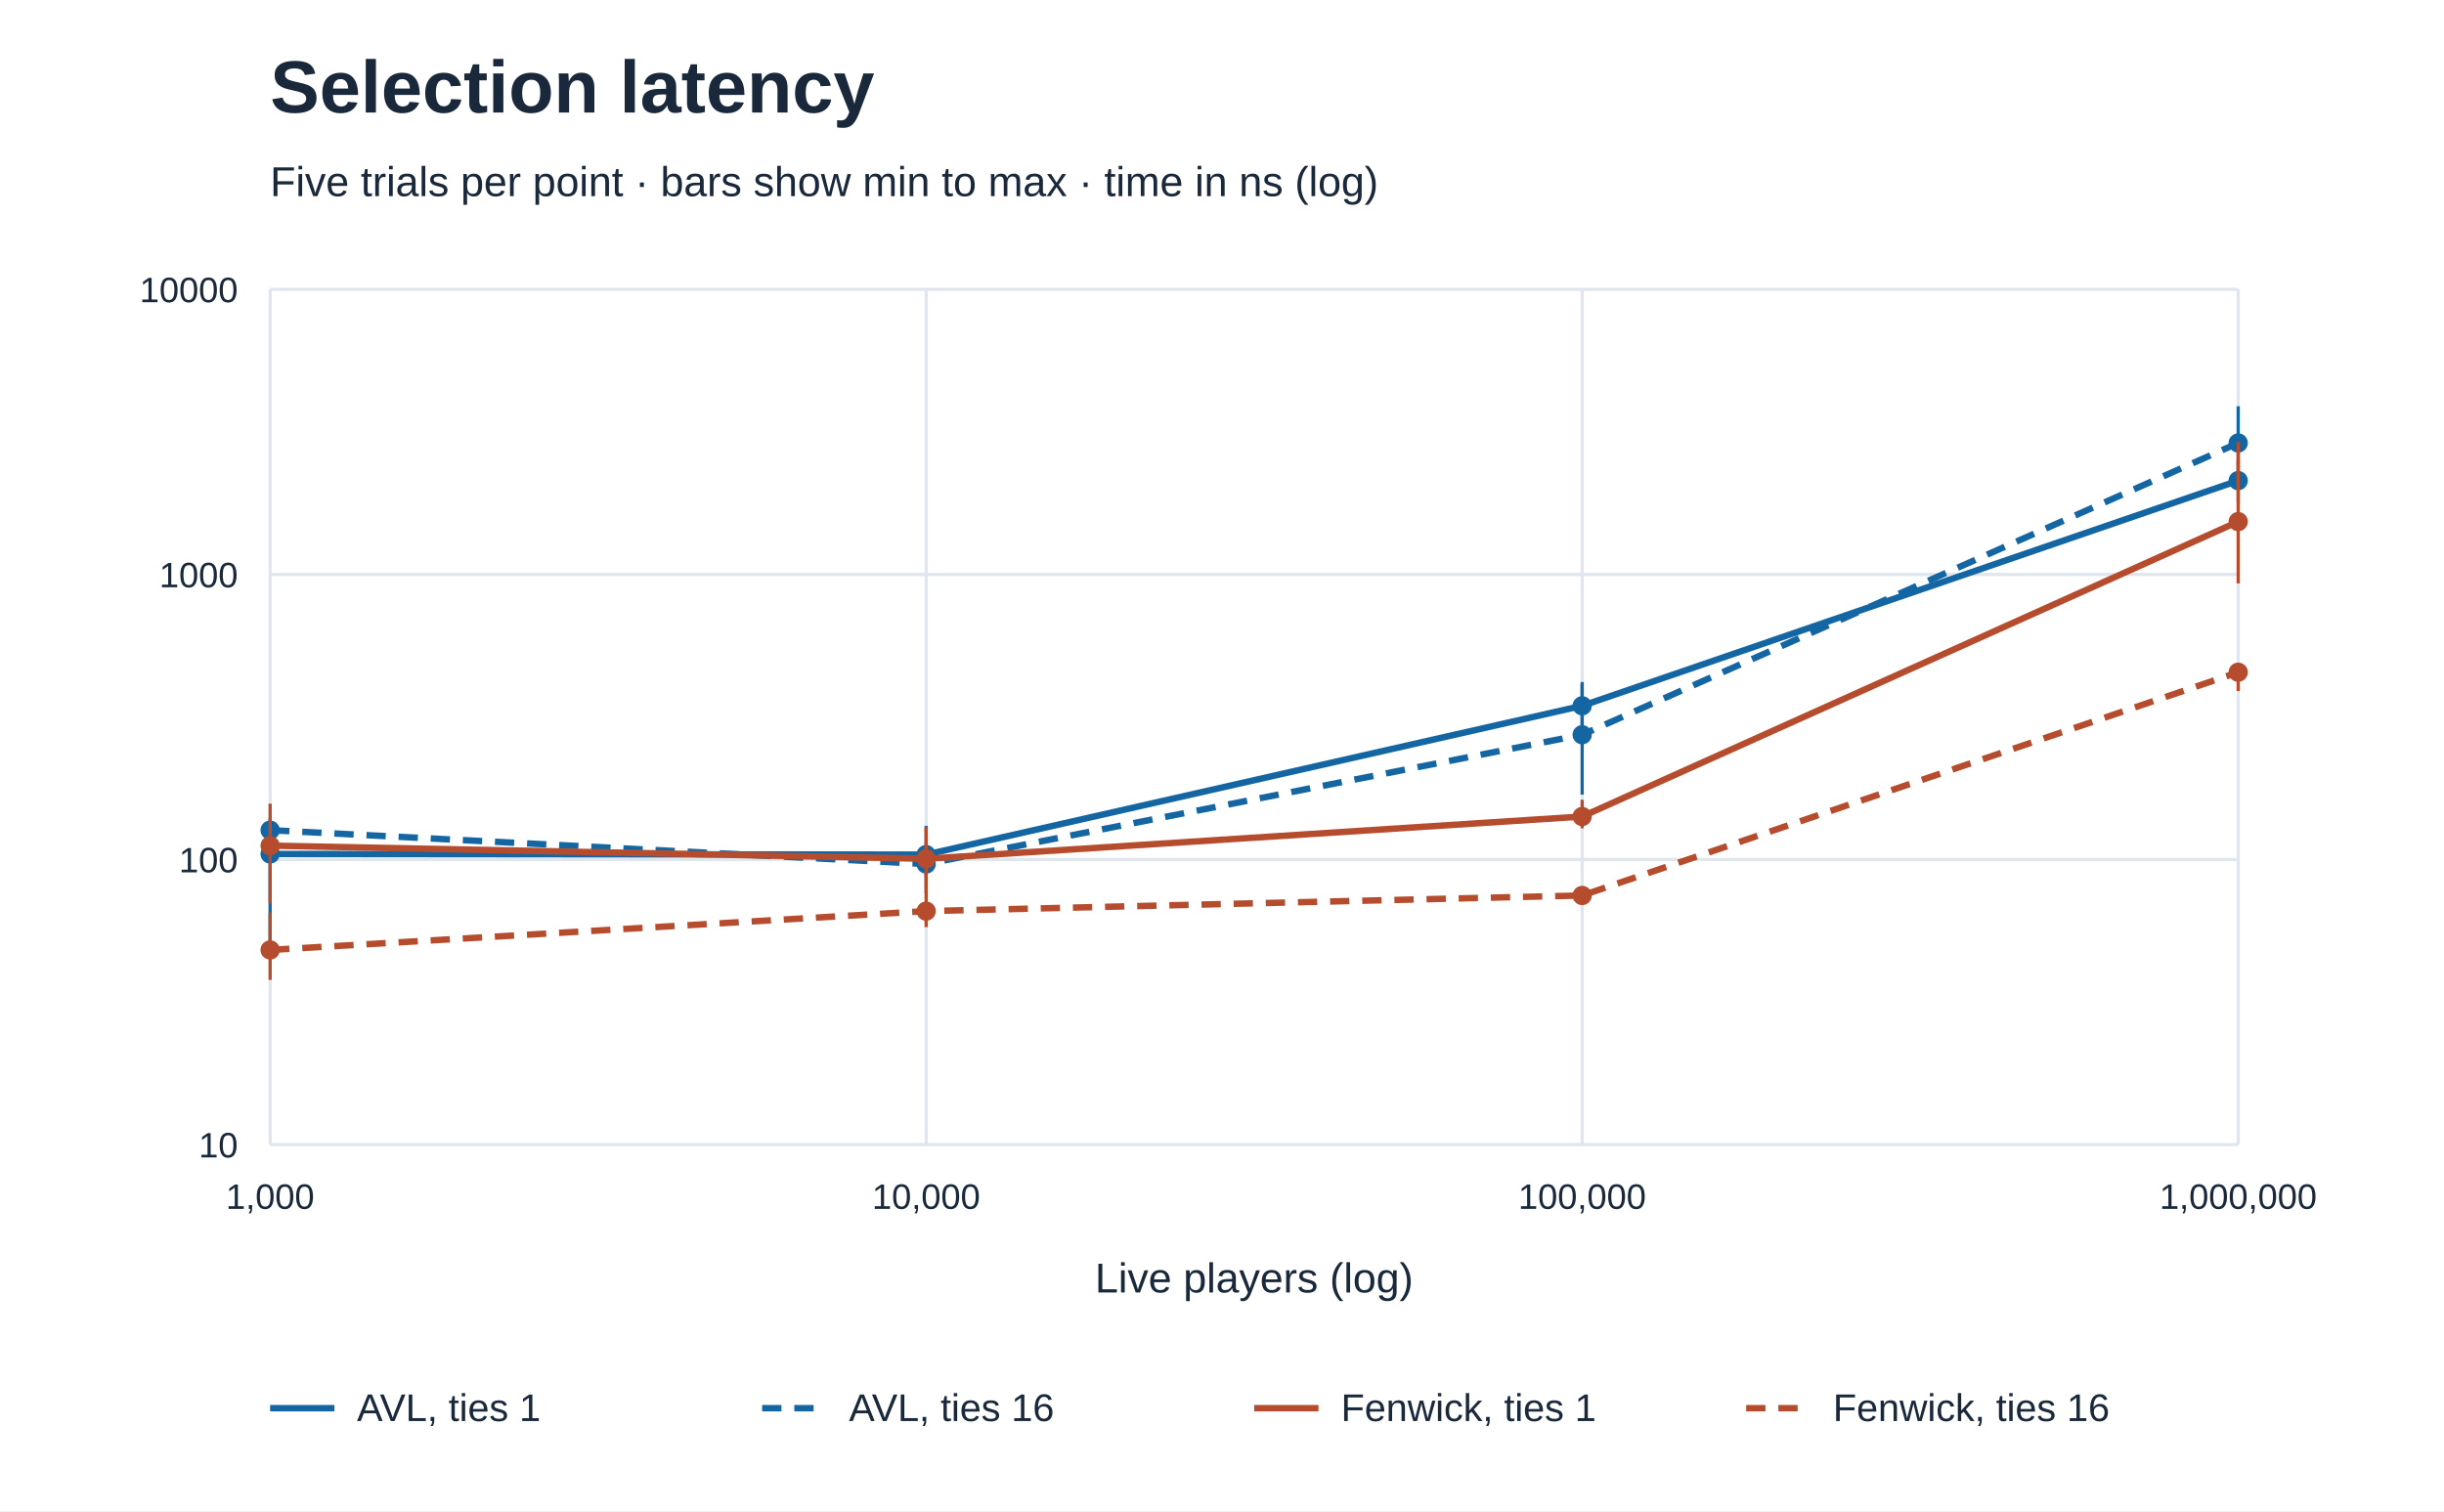
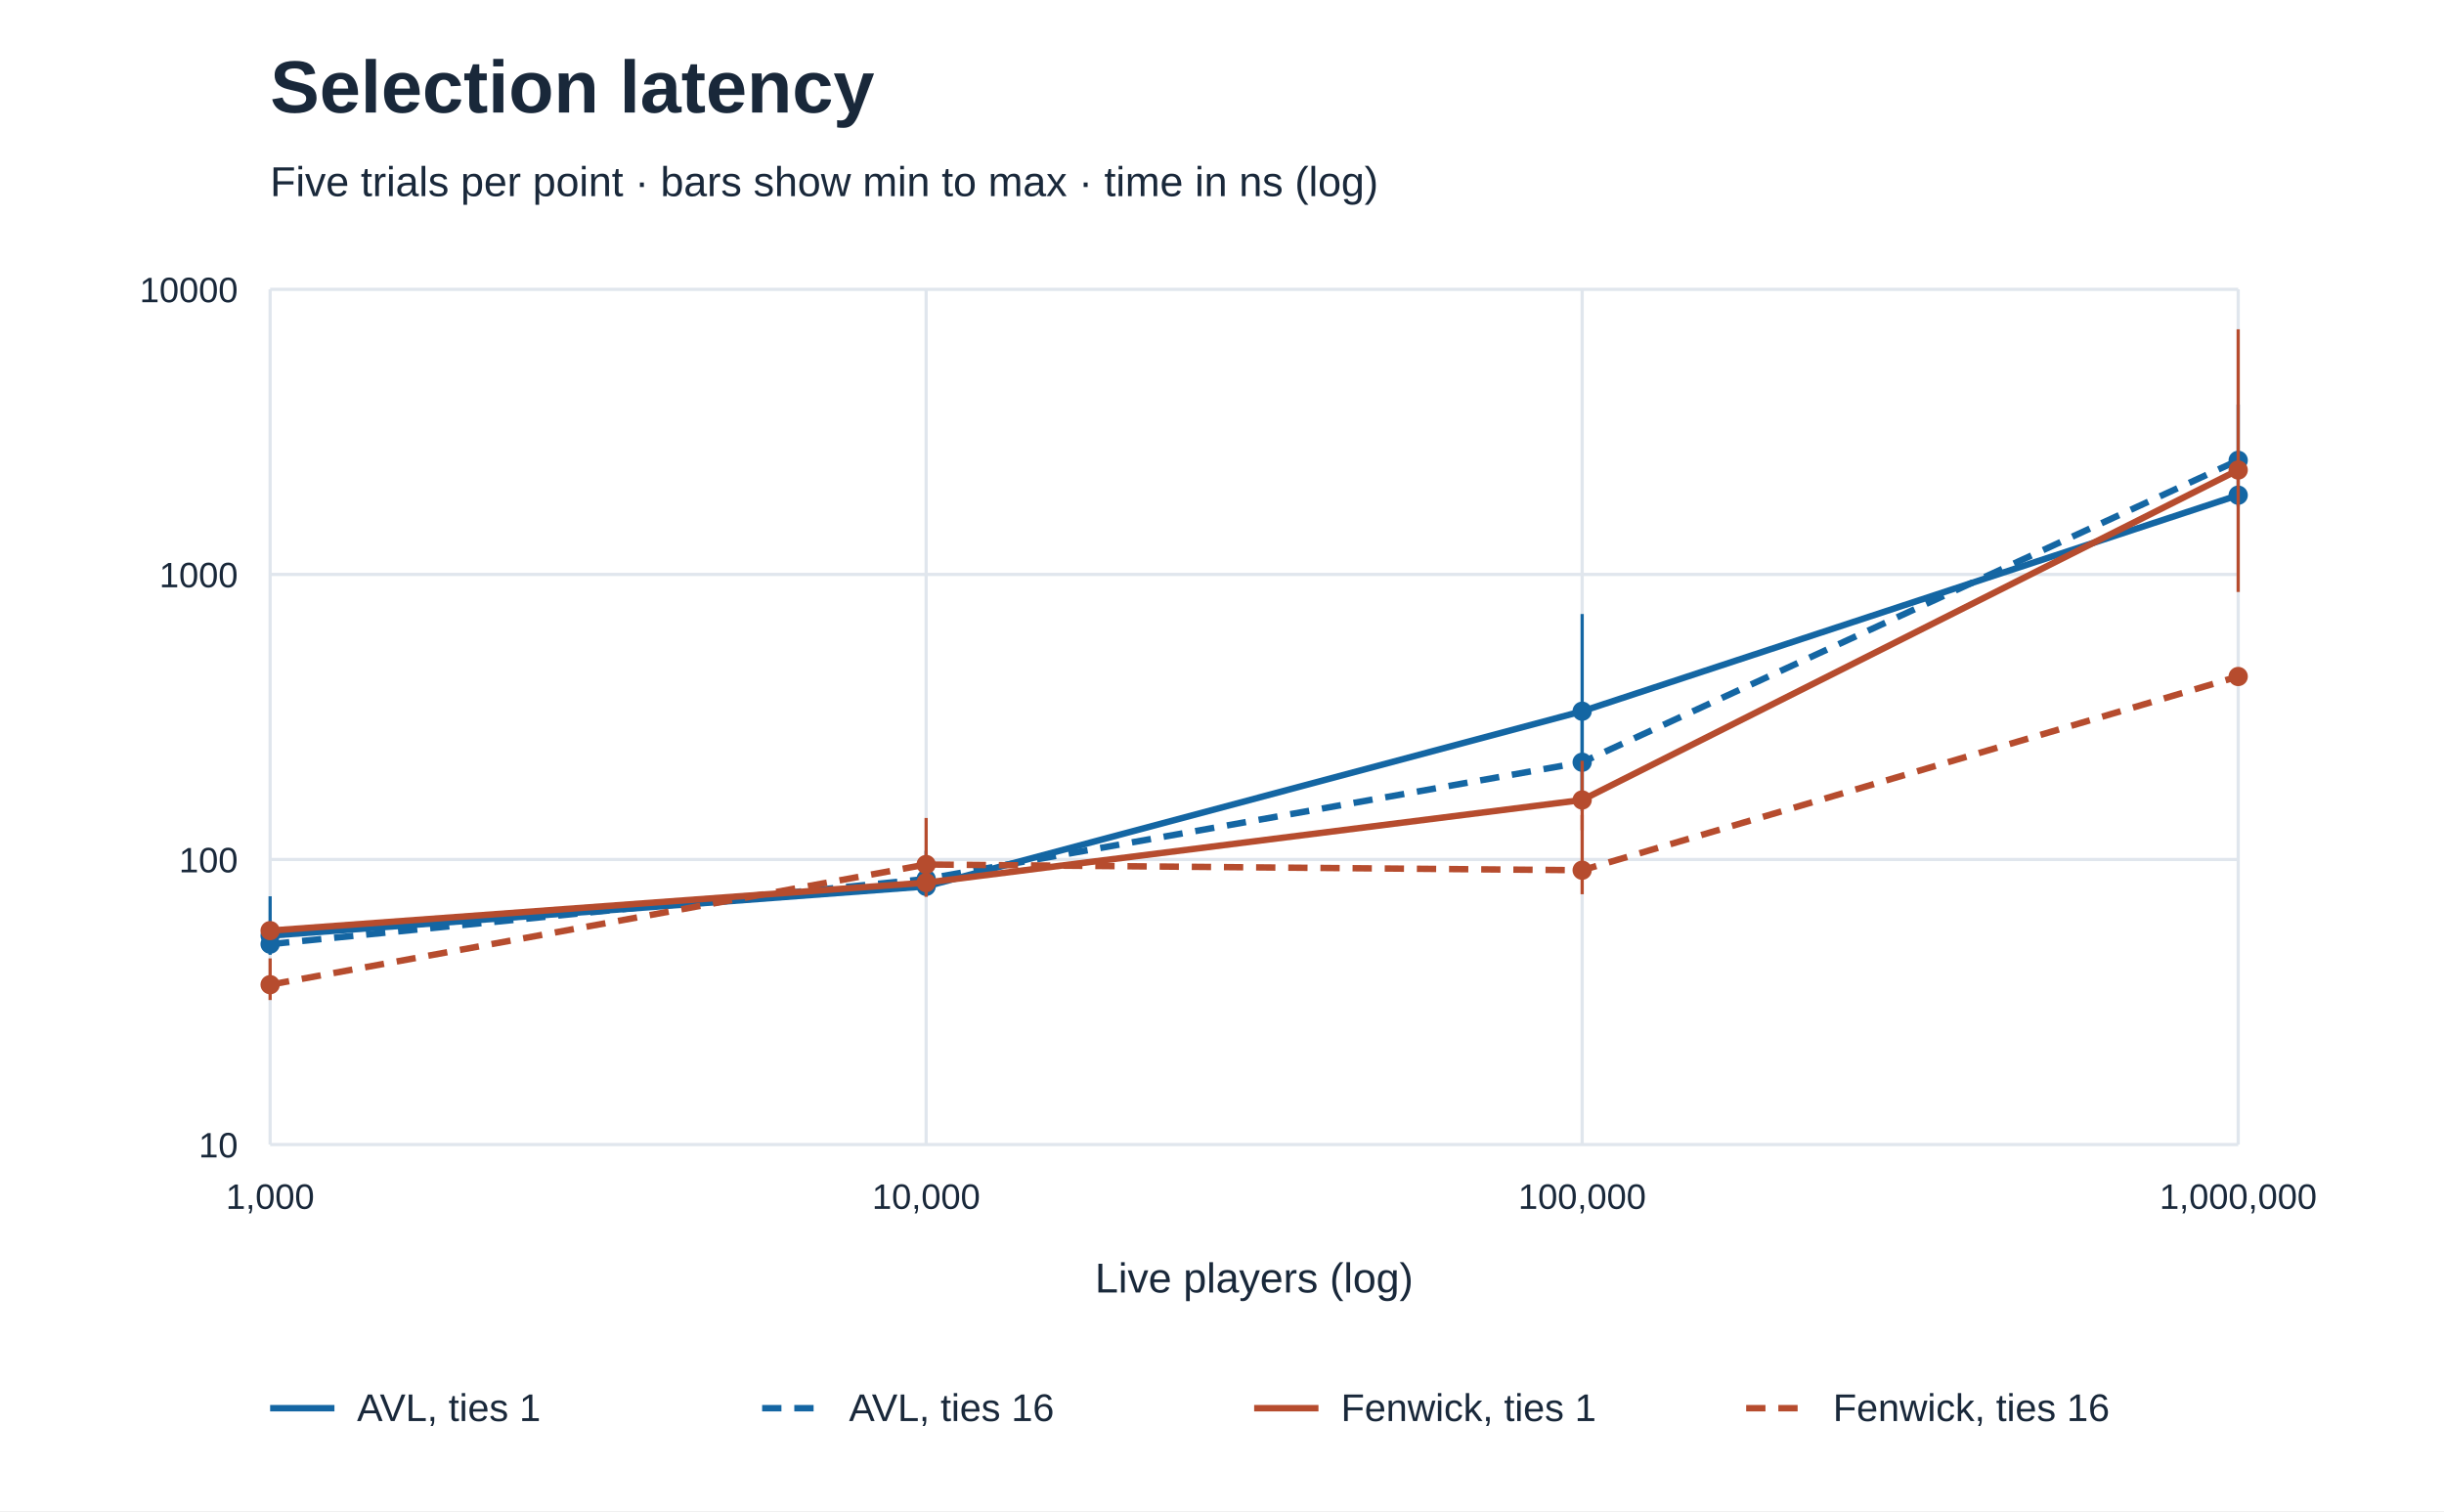
<svg xmlns="http://www.w3.org/2000/svg" width="760" height="470" viewBox="0 0 760 470">
  <rect width="760" height="470" fill="white" />
  <g font-family="Arial, sans-serif" fill="#19283a">
    <text x="84" y="35" font-size="23" font-weight="bold">Selection latency</text>
    <text x="84" y="61" font-size="13">Five trials per point · bars show min to max · time in ns (log)</text>
    <path d="M84 356.00H696" stroke="#e0e6ed" />
    <text x="74" y="360.00" font-size="11" text-anchor="end">10</text>
    <path d="M84 267.33H696" stroke="#e0e6ed" />
    <text x="74" y="271.33" font-size="11" text-anchor="end">100</text>
    <path d="M84 178.67H696" stroke="#e0e6ed" />
    <text x="74" y="182.67" font-size="11" text-anchor="end">1000</text>
    <path d="M84 90.00H696" stroke="#e0e6ed" />
    <text x="74" y="94.00" font-size="11" text-anchor="end">10000</text>
    <path d="M84.00 90V356" stroke="#e0e6ed" />
    <text x="84.00" y="376" font-size="11" text-anchor="middle">1,000</text>
    <path d="M288.00 90V356" stroke="#e0e6ed" />
    <text x="288.00" y="376" font-size="11" text-anchor="middle">10,000</text>
    <path d="M492.00 90V356" stroke="#e0e6ed" />
    <text x="492.00" y="376" font-size="11" text-anchor="middle">100,000</text>
    <path d="M696.00 90V356" stroke="#e0e6ed" />
    <text x="696.00" y="376" font-size="11" text-anchor="middle">1,000,000</text>
    <text x="390" y="402" font-size="13" text-anchor="middle">Live players (log)</text>
-     <polyline points="84.00,265.61 288.00,265.81 492.00,219.53 696.00,149.49" fill="none" stroke="#1466a3" stroke-width="2" />
-     <path d="M84.00 293.19V256.66" stroke="#1466a3" />
-     <circle cx="84.00" cy="265.61" r="3" fill="#1466a3" />
-     <path d="M288.00 277.83V256.87" stroke="#1466a3" />
-     <circle cx="288.00" cy="265.81" r="3" fill="#1466a3" />
-     <path d="M492.00 226.82V212.68" stroke="#1466a3" />
-     <circle cx="492.00" cy="219.53" r="3" fill="#1466a3" />
-     <path d="M696.00 156.49V142.82" stroke="#1466a3" />
-     <circle cx="696.00" cy="149.49" r="3" fill="#1466a3" />
+     <polyline points="84.00,291.01 288.00,275.70 492.00,221.22 696.00,154.02" fill="none" stroke="#1466a3" stroke-width="2" />
+     <path d="M84.00 296.98V278.78" stroke="#1466a3" />
+     <circle cx="84.00" cy="291.01" r="3" fill="#1466a3" />
+     <path d="M288.00 278.12V269.41" stroke="#1466a3" />
+     <circle cx="288.00" cy="275.70" r="3" fill="#1466a3" />
+     <path d="M492.00 252.31V190.98" stroke="#1466a3" />
+     <circle cx="492.00" cy="221.22" r="3" fill="#1466a3" />
+     <path d="M696.00 157.07V150.98" stroke="#1466a3" />
+     <circle cx="696.00" cy="154.02" r="3" fill="#1466a3" />
    <path d="M84 438h20" stroke="#1466a3" stroke-width="2" />
    <text x="111" y="442" font-size="12">AVL, ties 1</text>
-     <polyline points="84.00,258.21 288.00,268.74 492.00,228.53 696.00,137.78" fill="none" stroke="#1466a3" stroke-width="2" stroke-dasharray="6 4" />
-     <path d="M84.00 262.02V254.58" stroke="#1466a3" />
-     <circle cx="84.00" cy="258.21" r="3" fill="#1466a3" />
-     <path d="M288.00 270.36V267.16" stroke="#1466a3" />
-     <circle cx="288.00" cy="268.74" r="3" fill="#1466a3" />
-     <path d="M492.00 247.16V212.13" stroke="#1466a3" />
-     <circle cx="492.00" cy="228.53" r="3" fill="#1466a3" />
-     <path d="M696.00 149.65V126.36" stroke="#1466a3" />
-     <circle cx="696.00" cy="137.78" r="3" fill="#1466a3" />
+     <polyline points="84.00,293.66 288.00,273.40 492.00,237.09 696.00,143.18" fill="none" stroke="#1466a3" stroke-width="2" stroke-dasharray="6 4" />
+     <path d="M84.00 294.39V292.53" stroke="#1466a3" />
+     <circle cx="84.00" cy="293.66" r="3" fill="#1466a3" />
+     <path d="M288.00 277.70V264.63" stroke="#1466a3" />
+     <circle cx="288.00" cy="273.40" r="3" fill="#1466a3" />
+     <path d="M492.00 248.37V222.36" stroke="#1466a3" />
+     <circle cx="492.00" cy="237.09" r="3" fill="#1466a3" />
+     <path d="M696.00 157.57V125.81" stroke="#1466a3" />
+     <circle cx="696.00" cy="143.18" r="3" fill="#1466a3" />
    <path d="M237 438h20" stroke="#1466a3" stroke-width="2" stroke-dasharray="6 4" />
    <text x="264" y="442" font-size="12">AVL, ties 16</text>
-     <polyline points="84.00,263.03 288.00,267.11 492.00,253.97 696.00,162.24" fill="none" stroke="#b64c2e" stroke-width="2" />
-     <path d="M84.00 281.07V249.98" stroke="#b64c2e" />
-     <circle cx="84.00" cy="263.03" r="3" fill="#b64c2e" />
-     <path d="M288.00 272.90V257.18" stroke="#b64c2e" />
-     <circle cx="288.00" cy="267.11" r="3" fill="#b64c2e" />
-     <path d="M492.00 257.63V248.76" stroke="#b64c2e" />
-     <circle cx="492.00" cy="253.97" r="3" fill="#b64c2e" />
-     <path d="M696.00 181.46V137.54" stroke="#b64c2e" />
-     <circle cx="696.00" cy="162.24" r="3" fill="#b64c2e" />
+     <polyline points="84.00,289.46 288.00,274.53 492.00,248.82 696.00,146.19" fill="none" stroke="#b64c2e" stroke-width="2" />
+     <path d="M84.00 290.37V287.82" stroke="#b64c2e" />
+     <circle cx="84.00" cy="289.46" r="3" fill="#b64c2e" />
+     <path d="M288.00 275.31V273.78" stroke="#b64c2e" />
+     <circle cx="288.00" cy="274.53" r="3" fill="#b64c2e" />
+     <path d="M492.00 258.23V236.63" stroke="#b64c2e" />
+     <circle cx="492.00" cy="248.82" r="3" fill="#b64c2e" />
+     <path d="M696.00 184.13V102.42" stroke="#b64c2e" />
+     <circle cx="696.00" cy="146.19" r="3" fill="#b64c2e" />
    <path d="M390 438h20" stroke="#b64c2e" stroke-width="2" />
    <text x="417" y="442" font-size="12">Fenwick, ties 1</text>
-     <polyline points="84.00,295.47 288.00,283.39 492.00,278.53 696.00,209.09" fill="none" stroke="#b64c2e" stroke-width="2" stroke-dasharray="6 4" />
-     <path d="M84.00 304.79V283.83" stroke="#b64c2e" />
-     <circle cx="84.00" cy="295.47" r="3" fill="#b64c2e" />
-     <path d="M288.00 288.38V271.88" stroke="#b64c2e" />
-     <circle cx="288.00" cy="283.39" r="3" fill="#b64c2e" />
-     <path d="M492.00 279.11V278.12" stroke="#b64c2e" />
-     <circle cx="492.00" cy="278.53" r="3" fill="#b64c2e" />
-     <path d="M696.00 214.95V207.47" stroke="#b64c2e" />
-     <circle cx="696.00" cy="209.09" r="3" fill="#b64c2e" />
+     <polyline points="84.00,306.27 288.00,268.89 492.00,270.67 696.00,210.42" fill="none" stroke="#b64c2e" stroke-width="2" stroke-dasharray="6 4" />
+     <path d="M84.00 311.05V298.09" stroke="#b64c2e" />
+     <circle cx="84.00" cy="306.27" r="3" fill="#b64c2e" />
+     <path d="M288.00 278.95V254.42" stroke="#b64c2e" />
+     <circle cx="288.00" cy="268.89" r="3" fill="#b64c2e" />
+     <path d="M492.00 278.14V253.49" stroke="#b64c2e" />
+     <circle cx="492.00" cy="270.67" r="3" fill="#b64c2e" />
+     <path d="M696.00 213.00V207.89" stroke="#b64c2e" />
+     <circle cx="696.00" cy="210.42" r="3" fill="#b64c2e" />
    <path d="M543 438h20" stroke="#b64c2e" stroke-width="2" stroke-dasharray="6 4" />
    <text x="570" y="442" font-size="12">Fenwick, ties 16</text>
  </g>
</svg>
